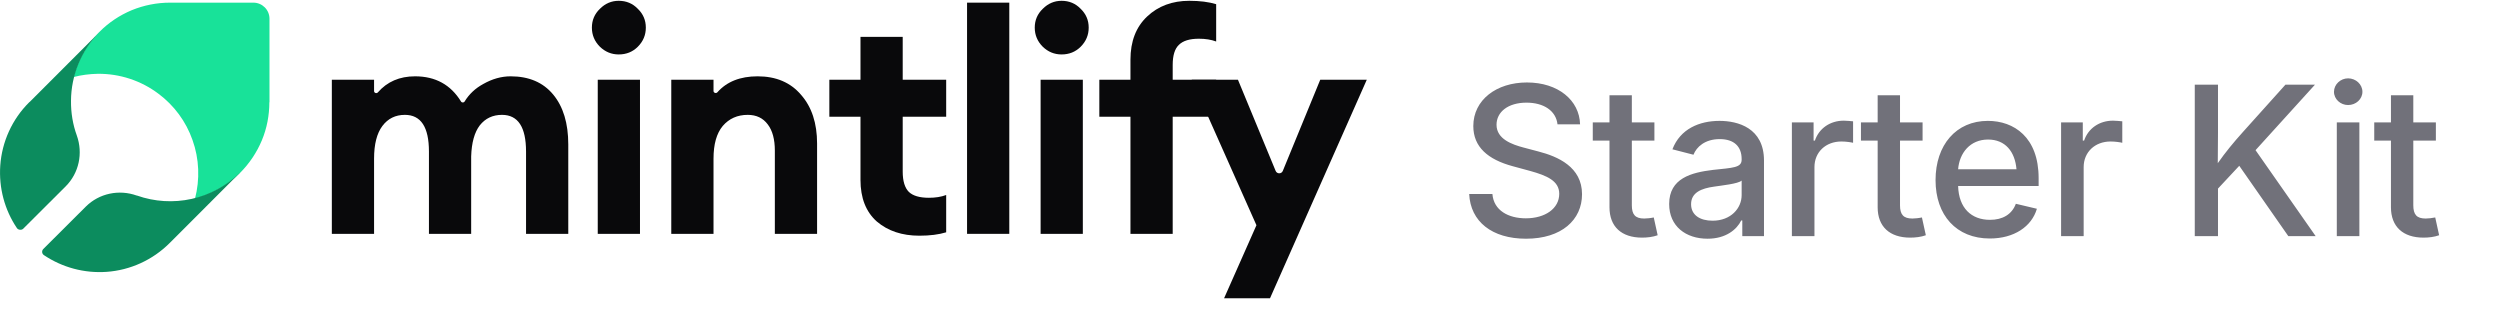
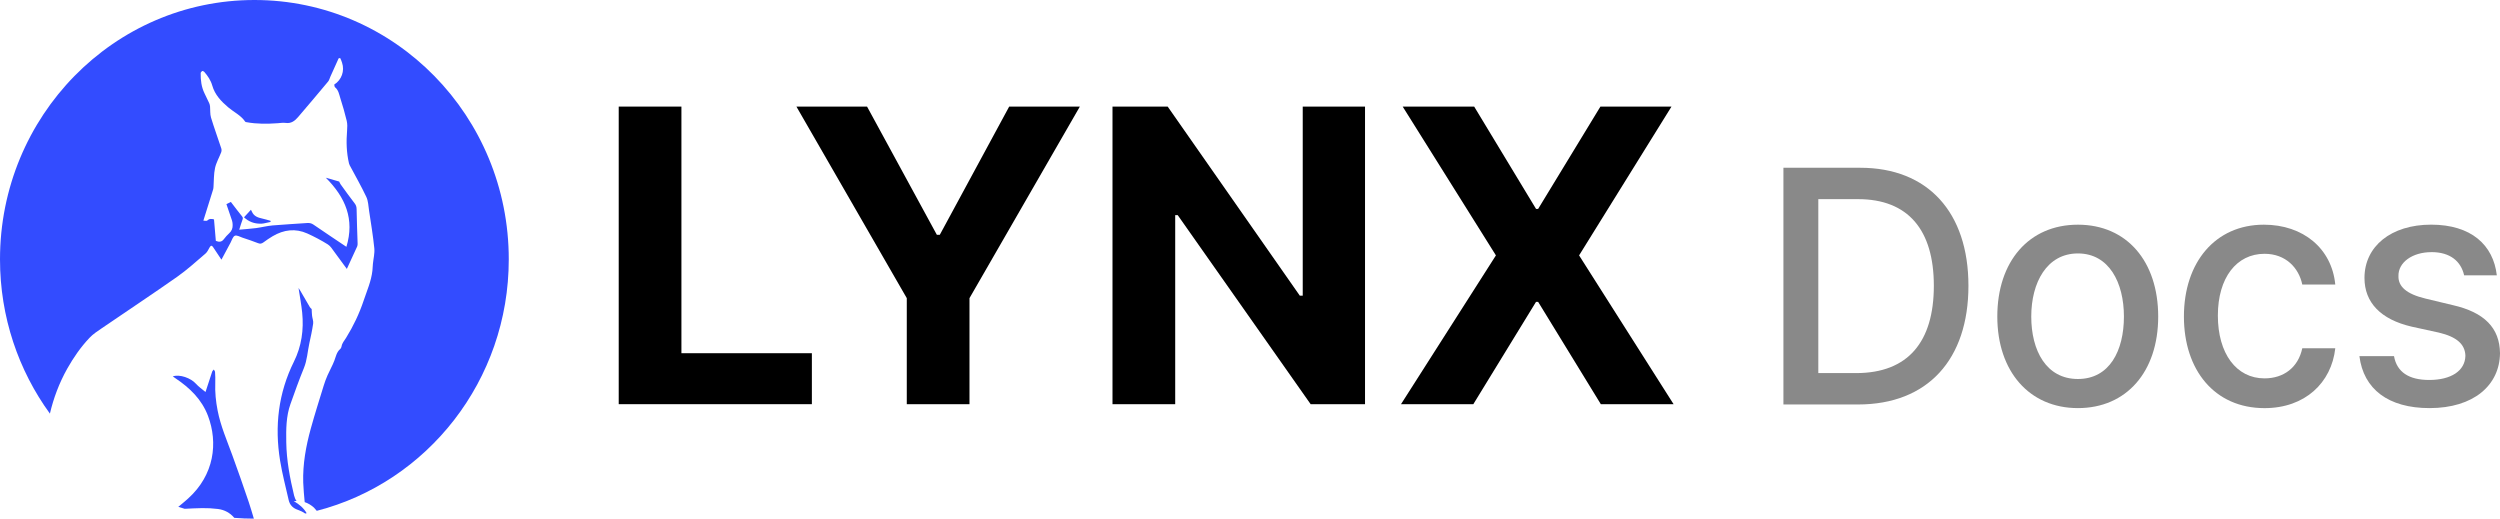
- <svg xmlns="http://www.w3.org/2000/svg" width="180" height="23" viewBox="0 0 180 23" fill="none">
-   <path d="M91.44 21.476H88.133L90.464 16.216L85.802 5.74H89.132L91.847 12.307C91.943 12.536 92.268 12.536 92.362 12.306L95.058 5.74H98.409L91.44 21.476Z" fill="#09090B" />
-   <path d="M81.393 16.837V8.403H79.152V5.74H81.393V4.297C81.393 2.98 81.792 1.944 82.592 1.19C83.391 0.435 84.404 0.058 85.633 0.058C86.387 0.058 87.031 0.139 87.564 0.302V2.988C87.208 2.854 86.794 2.788 86.32 2.788C85.655 2.788 85.174 2.936 84.878 3.232C84.582 3.513 84.434 3.994 84.434 4.674V5.74H87.564V8.403H84.434V16.837H81.393Z" fill="#09090B" />
-   <path d="M76.433 3.92C75.915 3.92 75.463 3.735 75.079 3.365C74.694 2.98 74.502 2.521 74.502 1.989C74.502 1.456 74.694 1.005 75.079 0.635C75.463 0.25 75.915 0.058 76.433 0.058C76.98 0.058 77.438 0.25 77.809 0.635C78.193 1.005 78.386 1.456 78.386 1.989C78.386 2.521 78.193 2.98 77.809 3.365C77.438 3.735 76.98 3.92 76.433 3.92ZM74.924 16.837V5.74H77.964V16.837H74.924Z" fill="#09090B" />
-   <path d="M69.628 16.837V0.191H72.669V16.837H69.628Z" fill="#09090B" />
-   <path d="M66.194 16.97C64.951 16.97 63.93 16.63 63.131 15.949C62.347 15.254 61.955 14.255 61.955 12.953V8.403H59.713V5.74H61.955V2.655H64.995V5.74H68.125V8.403H64.995V12.354C64.995 13.034 65.143 13.523 65.439 13.819C65.735 14.1 66.216 14.24 66.882 14.24C67.355 14.24 67.769 14.174 68.125 14.04V16.726C67.592 16.889 66.948 16.97 66.194 16.97Z" fill="#09090B" />
-   <path d="M48.332 16.837V5.74H51.373V6.551C51.373 6.688 51.559 6.748 51.65 6.646C52.328 5.879 53.293 5.495 54.546 5.495C55.878 5.495 56.921 5.939 57.676 6.827C58.445 7.7 58.83 8.869 58.83 10.334V16.837H55.789V10.844C55.789 10.03 55.619 9.402 55.279 8.958C54.939 8.499 54.458 8.27 53.836 8.27C53.096 8.27 52.497 8.536 52.038 9.069C51.594 9.601 51.373 10.386 51.373 11.421V16.837H48.332Z" fill="#09090B" />
-   <path d="M44.547 3.92C44.029 3.92 43.578 3.735 43.193 3.365C42.809 2.98 42.616 2.521 42.616 1.989C42.616 1.456 42.809 1.005 43.193 0.635C43.578 0.25 44.029 0.058 44.547 0.058C45.095 0.058 45.553 0.25 45.923 0.635C46.308 1.005 46.5 1.456 46.5 1.989C46.5 2.521 46.308 2.98 45.923 3.365C45.553 3.735 45.095 3.92 44.547 3.92ZM43.038 16.837V5.74H46.079V16.837H43.038Z" fill="#09090B" />
-   <path d="M37.875 16.837V10.911C37.875 9.15 37.298 8.27 36.144 8.27C35.478 8.27 34.945 8.521 34.546 9.024C34.161 9.527 33.954 10.275 33.924 11.266V16.837H30.884V10.911C30.884 9.15 30.306 8.27 29.152 8.27C28.472 8.27 27.932 8.536 27.532 9.069C27.133 9.601 26.933 10.386 26.933 11.421V16.837H23.892V5.74H26.933V6.559C26.933 6.695 27.116 6.755 27.206 6.652C27.878 5.881 28.771 5.495 29.885 5.495C31.349 5.495 32.452 6.1 33.193 7.309C33.252 7.404 33.395 7.403 33.454 7.307C33.774 6.78 34.219 6.361 34.79 6.05C35.441 5.68 36.099 5.495 36.765 5.495C38.082 5.495 39.103 5.932 39.828 6.805C40.553 7.678 40.916 8.876 40.916 10.4V16.837H37.875Z" fill="#09090B" />
-   <path d="M19.403 7.362V1.35C19.403 0.705 18.879 0.191 18.244 0.191H12.235C11.291 0.191 10.357 0.378 9.487 0.733C8.618 1.098 7.824 1.621 7.16 2.295L7.114 2.341C6.235 3.23 5.609 4.333 5.291 5.548C5.861 5.399 6.45 5.324 7.039 5.314C8.609 5.296 10.151 5.801 11.403 6.745C12.534 7.586 13.394 8.746 13.861 10.083C14.347 11.438 14.403 12.916 14.039 14.309C15.244 13.991 16.356 13.364 17.244 12.486L17.291 12.439C17.954 11.775 18.487 10.98 18.851 10.111C19.216 9.241 19.393 8.306 19.393 7.362H19.403Z" fill="#18E299" />
-   <path d="M5.112 7.26C5.121 5.416 5.857 3.646 7.151 2.324L2.151 7.326C2.133 7.344 2.114 7.354 2.095 7.372C0.876 8.583 0.14 10.204 0.019 11.918C-0.092 13.52 0.327 15.103 1.22 16.426C1.306 16.552 1.537 16.593 1.667 16.472L4.73 13.417C5.689 12.458 5.987 11.033 5.531 9.757C5.242 8.965 5.103 8.117 5.112 7.26Z" fill="#0C8C5E" />
-   <path d="M17.262 12.44C16.303 13.38 15.102 14.032 13.799 14.321C12.486 14.61 11.127 14.526 9.861 14.079C9.861 14.079 9.851 14.079 9.842 14.079C8.567 13.622 7.142 13.921 6.183 14.871L3.12 17.926C2.99 18.056 3.009 18.27 3.167 18.373C4.489 19.258 6.072 19.686 7.673 19.574C9.386 19.453 10.997 18.717 12.216 17.497L12.263 17.451L17.262 12.449V12.44Z" fill="#0C8C5E" />
-   <text x="105" y="17" font-family="Inter, ui-sans-serif, system-ui, -apple-system, sans-serif" font-size="15" font-weight="500" fill="#71717A" letter-spacing="-0.01em">Starter Kit</text>
+ <svg xmlns="http://www.w3.org/2000/svg" id="uuid-6dd0719c-d2eb-4c33-8312-0143a2b07e03" data-name="Layer 1" viewBox="0 0 847.64 175.85">
+   <defs>
+     <style>
+       .uuid-0fbc9939-1d35-47a9-b314-c39a165928f3 {
+         fill: #898989;
+       }
+ 
+       .uuid-725c69ee-4bb4-4d41-a32c-9a3d71cfb58f {
+         fill: #334cff;
+       }
+     </style>
+   </defs>
+   <g>
+     <path class="uuid-725c69ee-4bb4-4d41-a32c-9a3d71cfb58f" d="M86.27,0C38.62,0,0,39.37,0,87.93c0,19.59,6.29,37.69,16.92,52.31,1.24-5.28,3.15-10.37,5.87-15.23,2.13-3.79,4.6-7.35,7.58-10.49,1.17-1.24,2.65-2.21,4.06-3.17,8.54-5.84,17.17-11.55,25.64-17.5,3.39-2.38,6.48-5.22,9.65-7.92.6-.51.94-1.36,1.37-2.08.42-.7.76-.69,1.2,0,.88,1.37,1.8,2.71,2.79,4.19,1.08-2.02,2.08-3.91,3.11-5.8.44-.82.76-2.03,1.44-2.31.67-.28,1.73.37,2.6.66,1.76.59,3.53,1.16,5.25,1.85.75.3,1.25.18,1.86-.27,1-.74,2.03-1.45,3.1-2.08,3.77-2.22,7.73-2.74,11.77-.92,2.39,1.08,4.73,2.32,6.96,3.71.92.57,1.54,1.67,2.23,2.58,1.42,1.89,2.8,3.81,4.2,5.72,1.19-2.57,2.36-5.1,3.51-7.64.13-.3.15-.67.14-1.01-.11-3.86-.29-7.72-.34-11.58-.01-.82-.19-1.39-.68-2.02-1.64-2.12-3.2-4.3-4.77-6.47-.2-.27-.3-.61-.45-.9-1.34-.39-2.78-.8-4.55-1.31,6.66,6.65,9.84,14.07,6.99,23.44-3.76-2.53-7.47-4.99-11.15-7.52-.71-.49-1.38-.62-2.21-.55-3.88.29-7.77.47-11.65.81-1.87.16-3.72.65-5.59.9-1.8.24-3.62.35-5.74.55.44-1.38.75-2.43,1.13-3.45.16-.44.13-.7-.18-1.08-1.27-1.56-2.48-3.18-3.79-4.89-.43.22-.96.49-1.5.76.67,1.95,1.32,3.78,1.92,5.63.15.45.17.95.19,1.43.05,1.1-.32,2.03-1.15,2.79-.66.61-1.28,1.28-1.82,2.01-.74.99-1.6,1.06-2.73.59-.2-2.41-.41-4.85-.62-7.28-.82-.23-1.57-.3-2.28.39-.22.21-.79.03-1.33.03,1.15-3.66,2.23-7.11,3.31-10.57.09-.28.11-.59.13-.89.15-2.14.07-4.32.52-6.39.4-1.84,1.4-3.53,2.08-5.31.15-.39.17-.92.04-1.32-1.15-3.5-2.42-6.96-3.49-10.49-.35-1.16-.21-2.48-.32-3.72-.04-.39-.12-.8-.29-1.15-.5-1.11-1.04-2.2-1.58-3.3-1.06-2.16-1.35-4.48-1.31-6.85,0-.26.27-.6.51-.73.16-.08.55.1.71.28,1.18,1.37,2.19,2.81,2.71,4.64.88,3.12,3.03,5.36,5.42,7.39,1.92,1.63,4.3,2.69,5.77,4.88.07.11.3.12.45.15,3.48.64,6.99.6,10.51.35.93-.07,1.88-.23,2.78-.1,1.86.26,3.09-.73,4.18-2,3.42-3.99,6.81-8.01,10.18-12.05.38-.45.51-1.11.77-1.67.92-2.03,1.85-4.06,2.78-6.17.16-.08.32-.08.55-.08.26.52.45,1.04.62,1.56.93,2.75-.14,5.82-2.65,7.4.07.29.06.74.26.91,1.2.98,1.4,2.46,1.82,3.78.8,2.51,1.54,5.05,2.15,7.61.25,1.05.21,2.22.12,3.31-.31,3.74-.21,7.43.64,11.09.05.23.14.45.24.65,1.9,3.57,3.91,7.08,5.64,10.73.66,1.4.7,3.12.94,4.7.63,4.23,1.34,8.45,1.77,12.7.18,1.73-.3,3.52-.47,5.29-.07.77-.09,1.54-.17,2.3-.39,3.58-1.86,6.84-2.98,10.2-1.49,4.45-3.5,8.66-5.97,12.64-.57.92-1.33,1.72-1.51,2.87-.05.33-.24.7-.49.91-1.2,1.05-1.44,2.55-1.97,3.95-.65,1.7-1.58,3.29-2.31,4.97-.5,1.13-.92,2.3-1.29,3.48-1.49,4.85-3.03,9.68-4.38,14.57-1.64,5.96-2.75,12.04-2.56,18.27.07,2.22.3,4.43.5,6.65,1.13.36,2.16.99,3.14,1.86.32.37.63.73.95,1.09,37.41-9.62,65.1-44.14,65.1-85.26C172.53,39.37,133.91,0,86.27,0Z" />
+     <path class="uuid-725c69ee-4bb4-4d41-a32c-9a3d71cfb58f" d="M99.63,169.93c.31-.04.61-.06.91-.07-.37-.5-.64-1.11-.82-1.83-1.43-5.94-2.56-11.91-2.66-18.06-.07-4.41-.07-8.79,1.43-13,1.45-4.08,2.91-8.17,4.55-12.18,1.11-2.7,1.23-5.58,1.84-8.37.49-2.23.98-4.47,1.3-6.73.12-.84-.27-1.74-.37-2.62-.09-.72-.09-1.46-.14-2.3-.07-.07-.4-.29-.59-.6-1.1-1.86-2.17-3.74-3.26-5.6-.18-.31-.39-.61-.6-.93.43,2.84.96,5.6,1.24,8.38.58,5.78-.22,11.39-2.8,16.59-5.3,10.68-6.59,21.92-4.69,33.59.73,4.48,1.9,8.89,2.9,13.33.39,1.71,1.44,2.76,3.1,3.33.94.32,1.78.74,2.51,1.26.17-.03.33-.07.5-.11-.99-1.7-2.45-3.01-4.36-4.07Z" />
+     <path class="uuid-725c69ee-4bb4-4d41-a32c-9a3d71cfb58f" d="M78.73,154.24c-1.81-4.96-3.92-9.8-4.94-15.03-.61-3.11-.93-6.24-.8-9.42.05-1.22,0-2.46-.08-3.68-.02-.28-.27-.55-.42-.82-.19.24-.46.45-.55.72-.74,2.21-1.46,4.42-2.26,6.9-1.16-.98-2.33-1.76-3.23-2.78-1.73-1.96-5.56-3.33-7.87-2.51.36.25.65.46.94.66,4.82,3.22,8.9,7.15,11.01,12.75,3.43,9.11,2.15,19.94-6.72,27.97-1.08.98-2.21,1.9-3.36,2.85.72.23,1.44.45,2.17.66,1.98-.1,3.94-.2,5.9-.23,1.78-.03,3.58.07,5.35.29,2.26.28,4.14,1.32,5.57,3.01,2.19.17,4.4.27,6.63.27-.56-1.88-1.11-3.76-1.73-5.62-1.8-5.35-3.68-10.68-5.61-15.99Z" />
+     <path class="uuid-725c69ee-4bb4-4d41-a32c-9a3d71cfb58f" d="M91.73,75.26c0-.13,0-.26.01-.39-.94-.26-1.88-.57-2.83-.77-1.5-.32-2.86-.8-3.52-2.38-.08-.2-.2-.38-.31-.6-.81.88-1.56,1.69-2.35,2.56,1.62,1.48,3.43,2.18,5.59,2.16,0,0,.01,0,.02,0,.02,0,.04,0,.06,0,.23,0,.45,0,.69-.02-.2.01-.39.01-.58,0,.27,0,.54-.02.81-.05.81-.17,1.61-.34,2.42-.52Z" />
+   </g>
+   <g>
+     <path d="M209.78,36.14h21.26v83.62h44.23v17.28h-65.49V36.14Z" />
+     <path d="M293.98,36.14l23.67,43.48h.99l23.53-43.48h23.96l-37.42,64.95v35.96h-21.26v-35.96l-37.42-64.95h23.96Z" />
+     <path d="M462.82,137.05h-18.43l-45.08-64.11h-.85v64.11h-21.26V36.14h18.71l44.8,64.11h.99V36.14h21.12v100.91Z" />
+     <path d="M520.8,70.84h.71l21.12-34.7h24.1l-31.33,50.45,32.04,50.45h-24.67l-21.26-34.7h-.71l-21.26,34.7h-24.52l32.18-50.45-31.61-50.45h24.24l20.98,34.7Z" />
+   </g>
+   <g>
+     <path class="uuid-0fbc9939-1d35-47a9-b314-c39a165928f3" d="M604.68,137.15V56.88h26.04c22.92,0,36.69,15.08,36.69,40.02s-13.77,40.24-37.44,40.24h-25.29ZM629.32,126.5c17.65,0,26.36-10.64,26.36-29.6s-8.72-29.38-25.72-29.38h-13.45v58.98h12.8Z" />
+     <path class="uuid-0fbc9939-1d35-47a9-b314-c39a165928f3" d="M677.2,107.33c0-18.74,10.76-31.15,27.33-31.15s27.22,12.42,27.22,31.15-10.76,31.04-27.22,31.04-27.33-12.42-27.33-31.04ZM720.13,107.33c0-11.53-5.06-21.4-15.6-21.4s-15.82,9.87-15.82,21.4,5.06,21.17,15.82,21.17,15.6-9.64,15.6-21.17Z" />
+     <path class="uuid-0fbc9939-1d35-47a9-b314-c39a165928f3" d="M740.47,107.33c0-18.4,10.65-31.15,27.11-31.15,13.34,0,23.03,8.09,24.21,20.29h-11.19c-1.18-5.65-5.6-10.42-12.8-10.42-9.47,0-15.82,8.09-15.82,20.95s6.24,21.29,15.82,21.29c6.46,0,11.41-3.66,12.8-10.2h11.19c-1.29,11.64-10.22,20.29-23.99,20.29-17,0-27.33-12.97-27.33-31.04Z" />
+     <path class="uuid-0fbc9939-1d35-47a9-b314-c39a165928f3" d="M824.4,85.49c-6.56,0-11.3,3.55-11.19,8.09-.11,3.55,2.69,6.1,9.15,7.65l9.25,2.22c10.76,2.44,15.92,7.76,16.03,16.3-.11,10.86-8.93,18.62-23.89,18.62-13.99,0-22.38-6.43-23.78-17.63h11.73c.97,5.43,5.06,8.09,11.94,8.09,7.42,0,12.16-3.1,12.27-8.2-.11-3.88-2.91-6.43-9.04-7.87l-9.15-2c-10.54-2.44-16.03-8.2-16.03-16.52,0-10.75,9.04-18.07,22.6-18.07s21.09,6.87,22.27,17.18h-11.08c-1.08-4.77-4.73-7.87-11.08-7.87Z" />
+   </g>
</svg>
